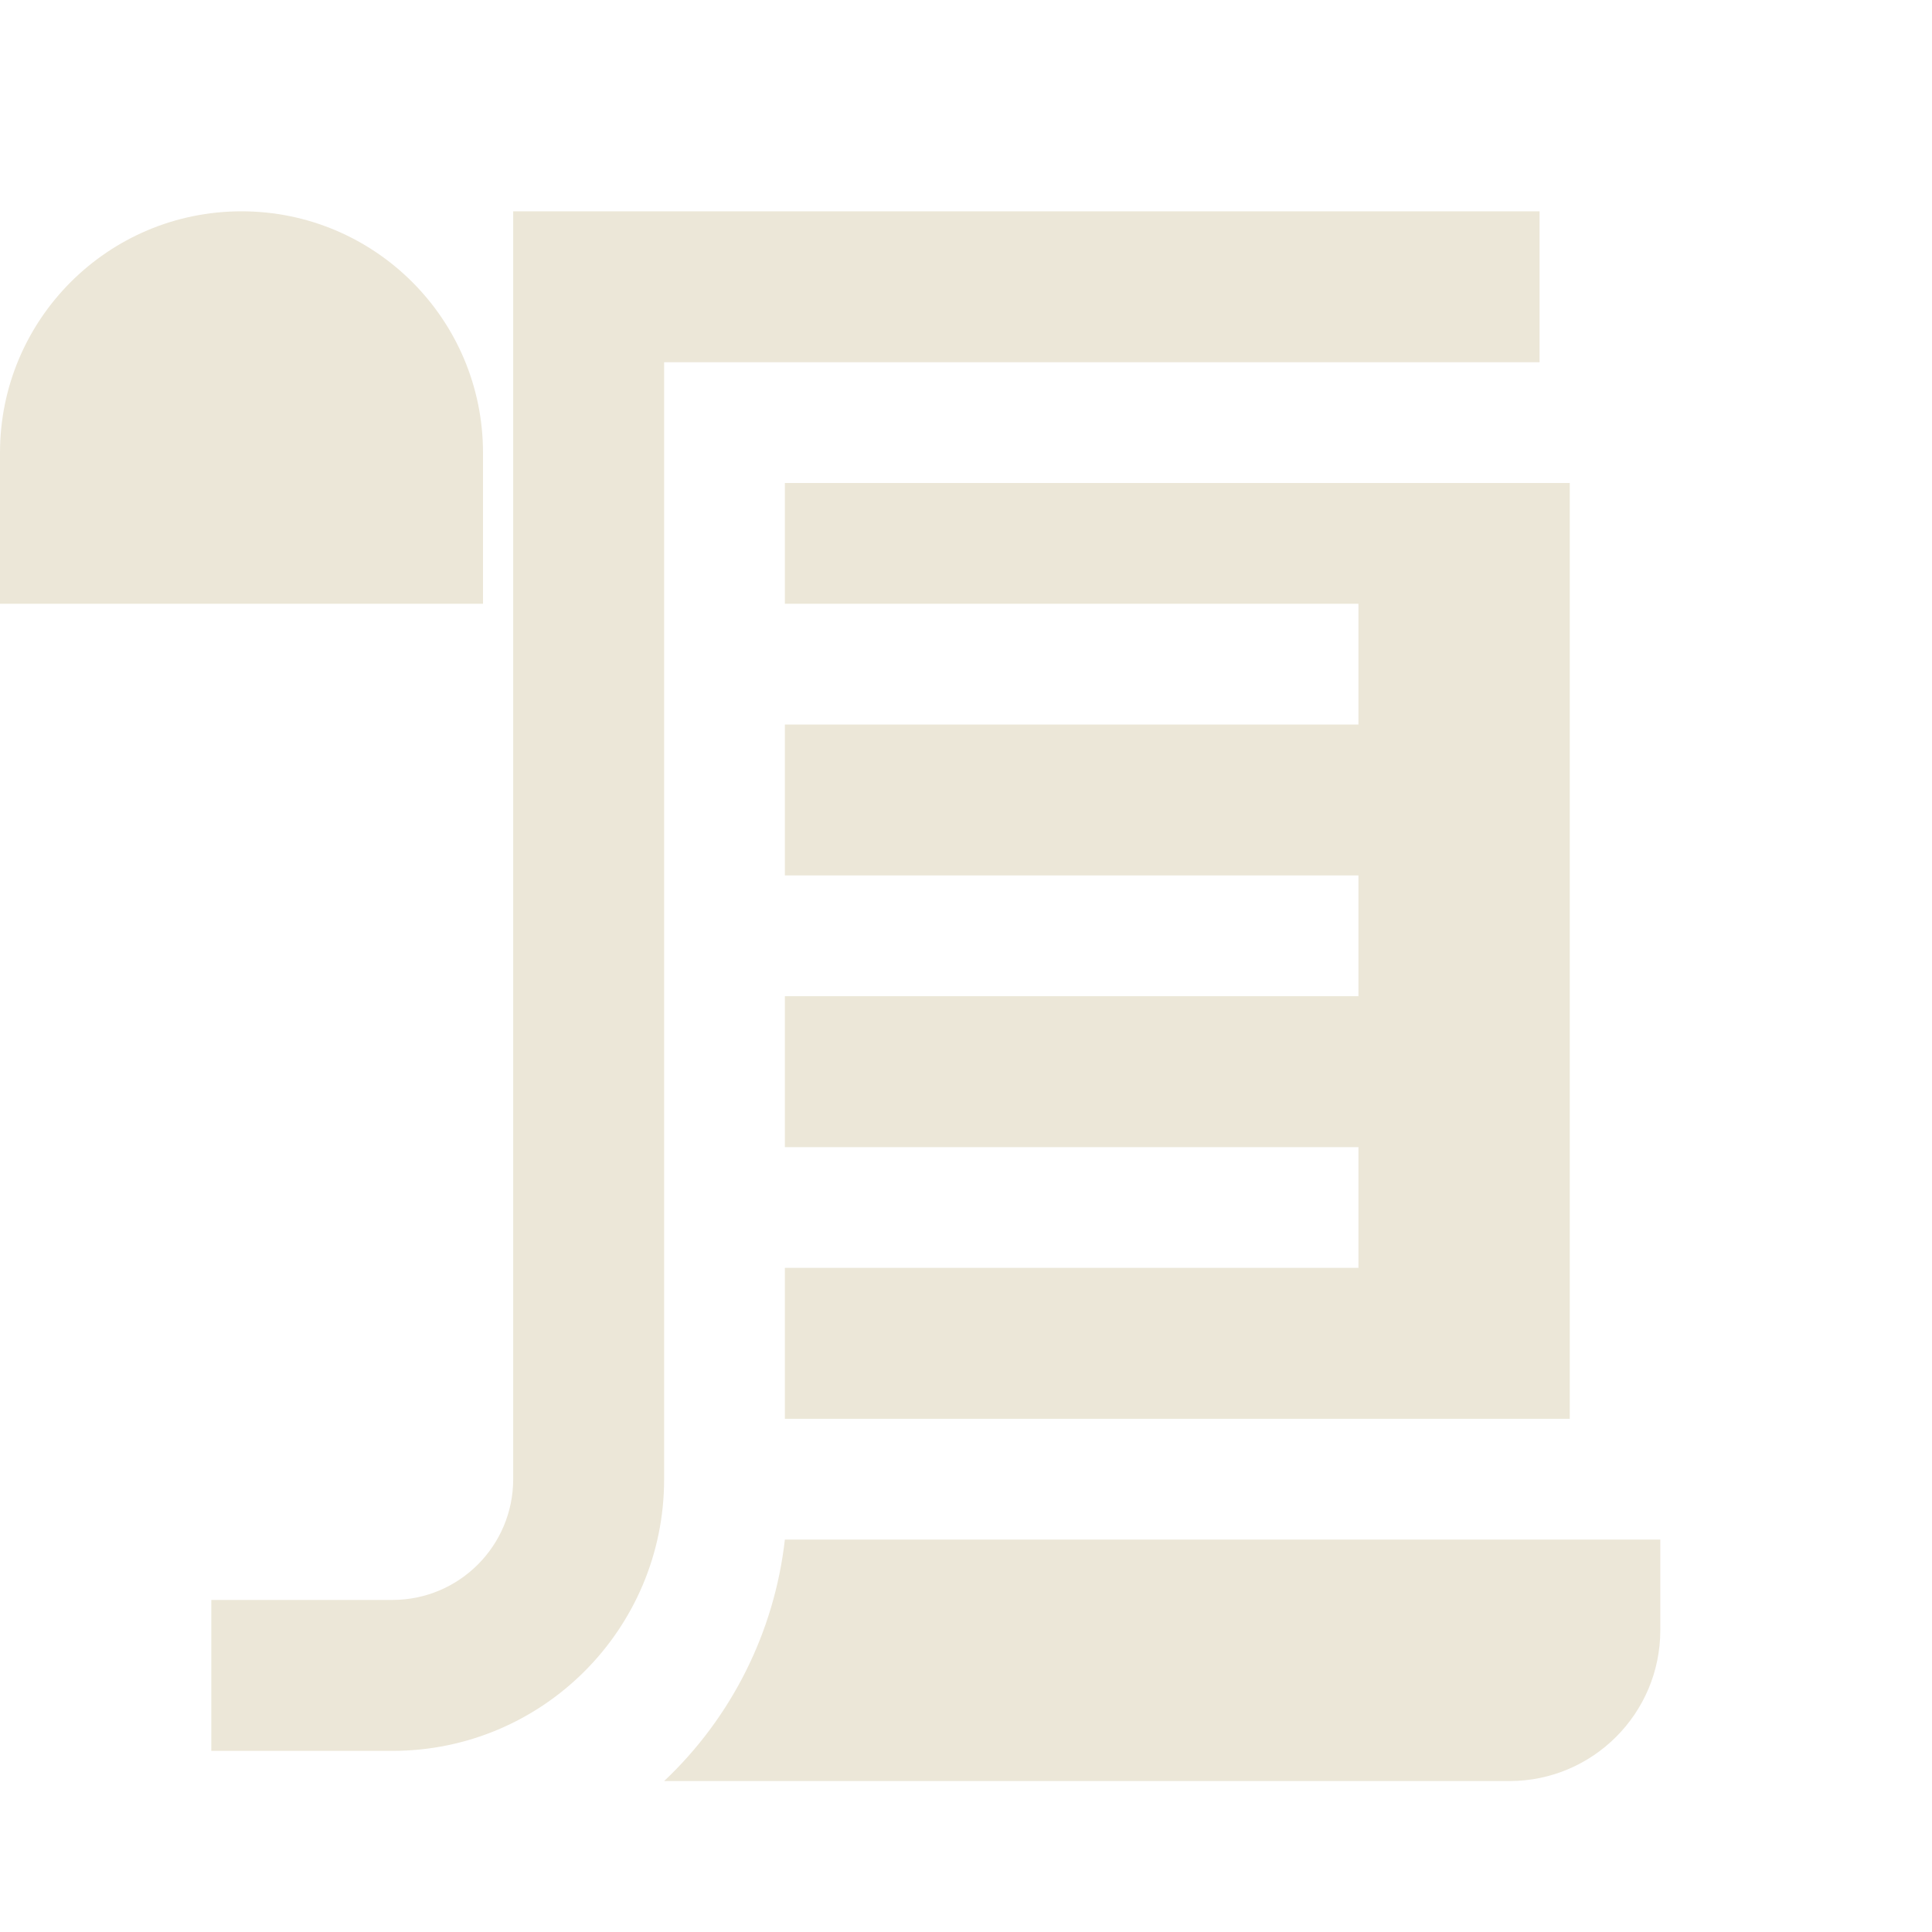
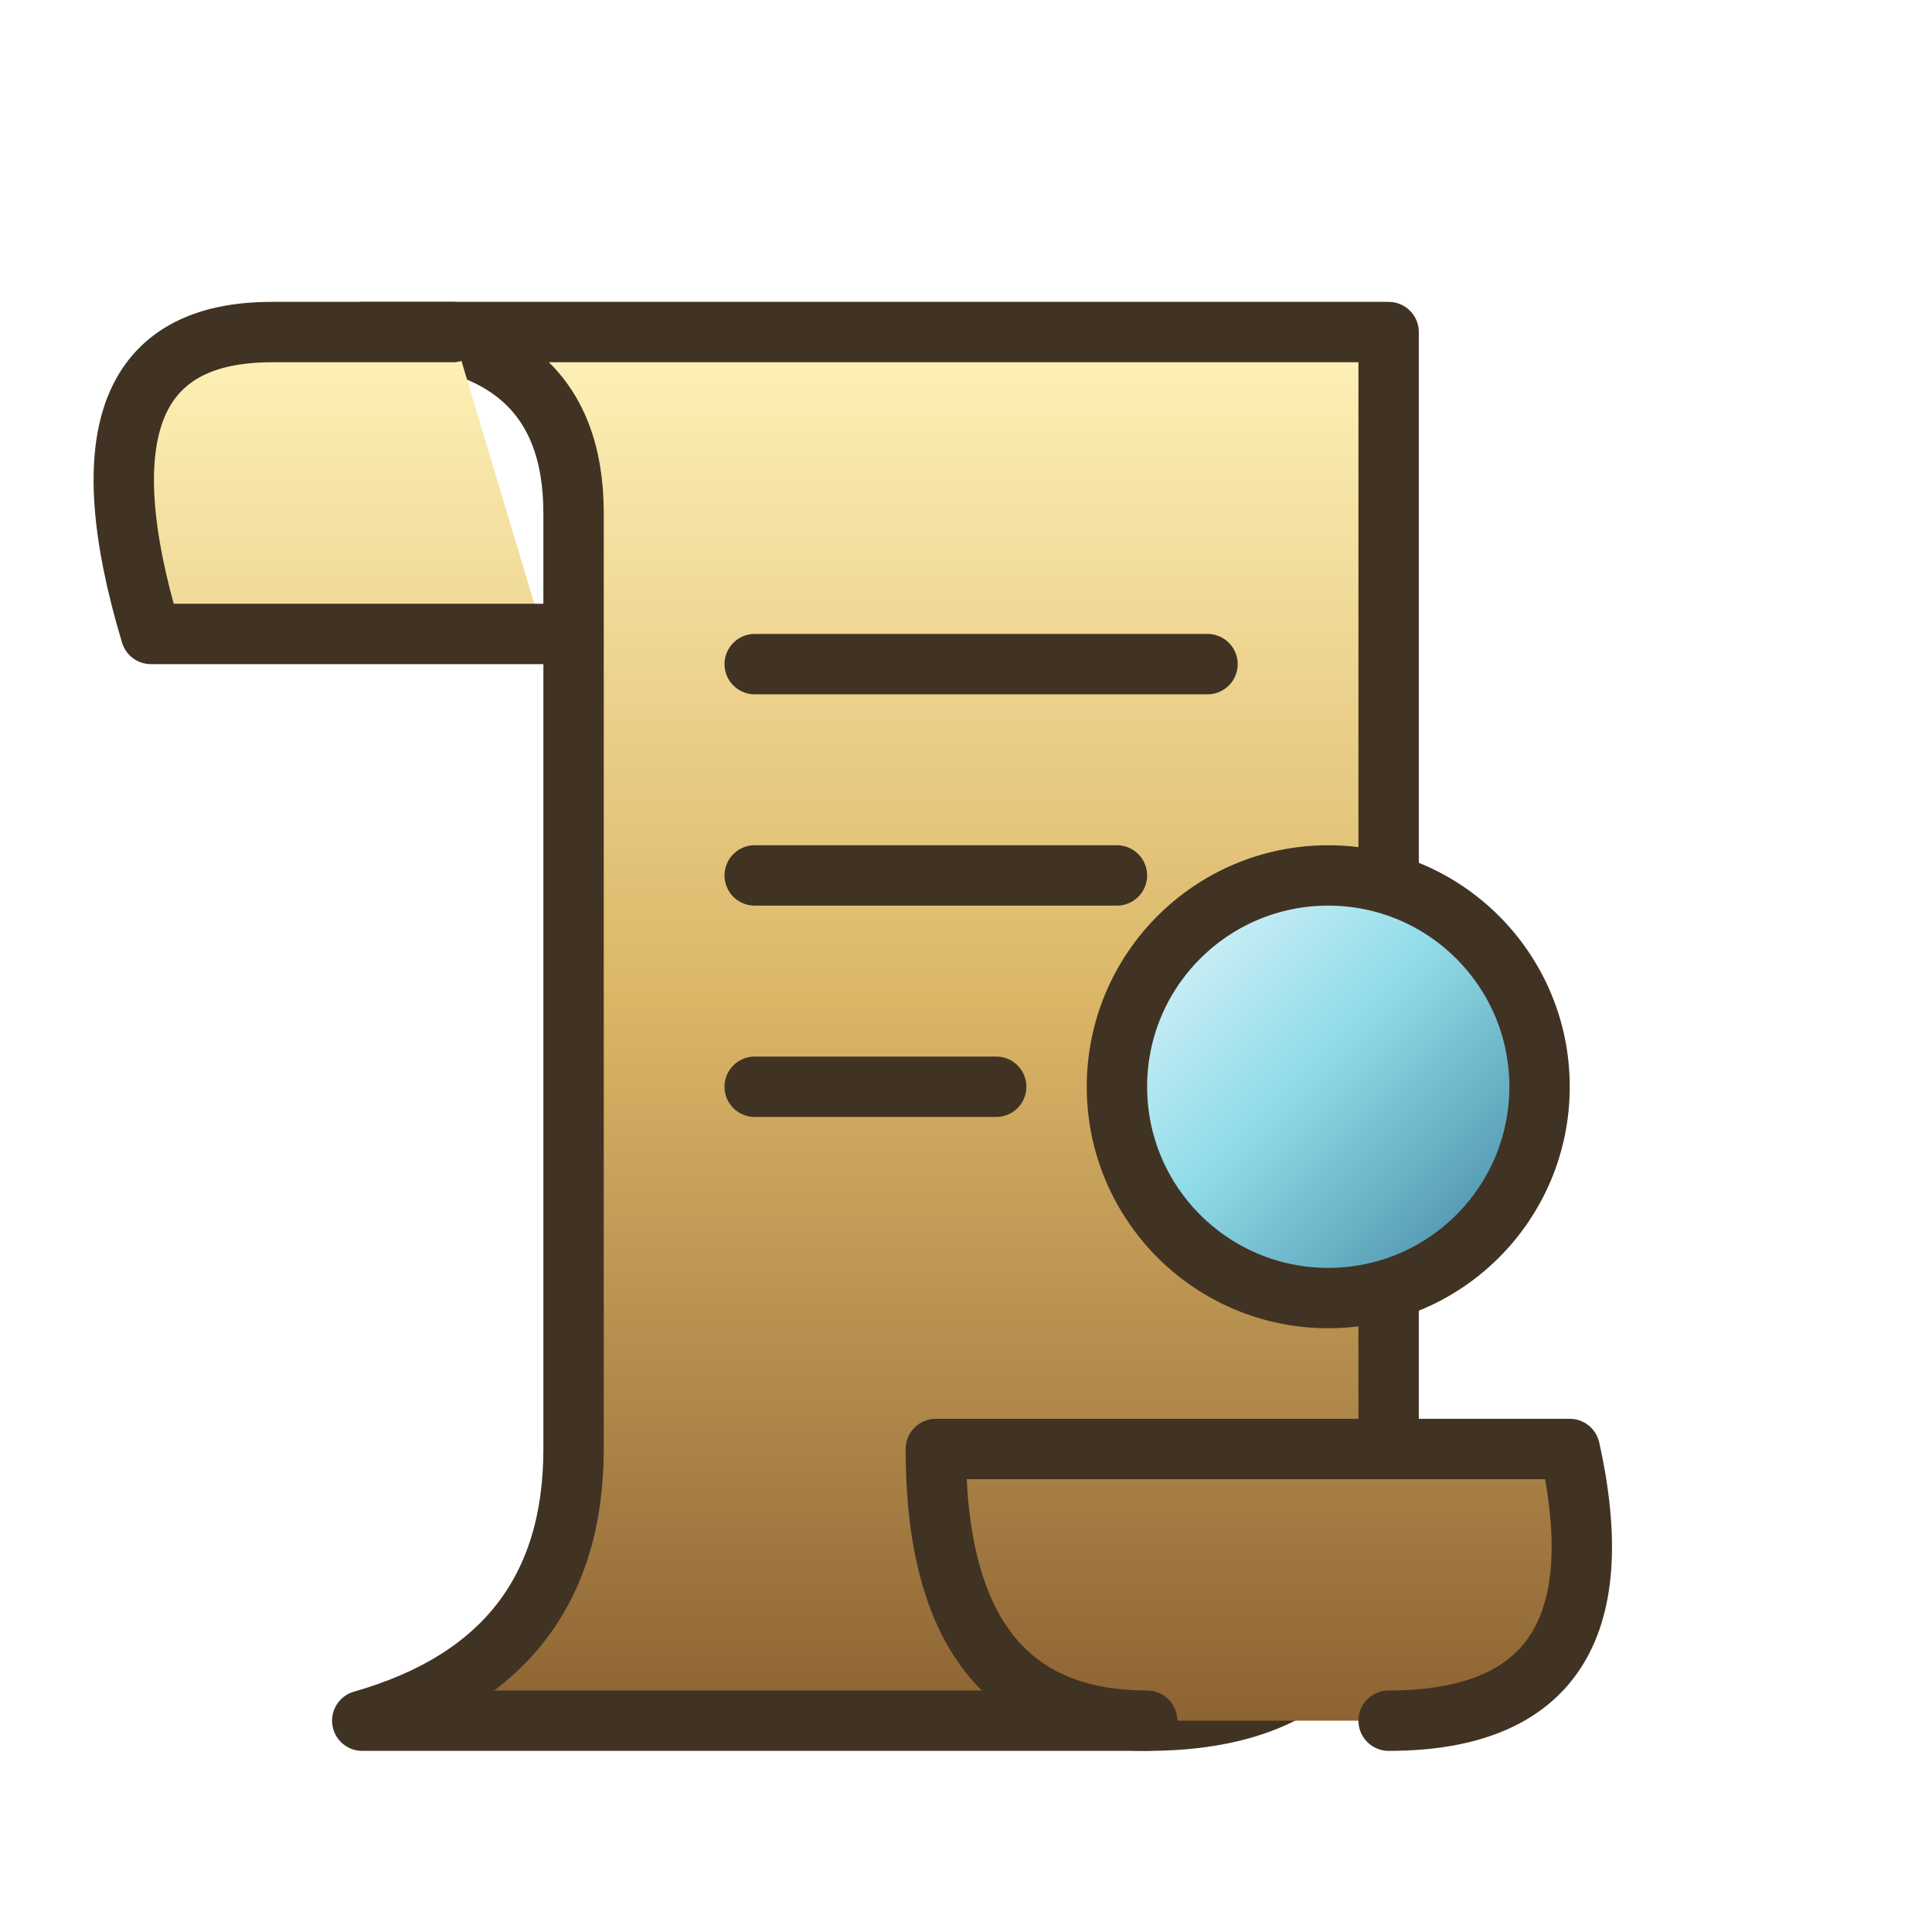
- <svg xmlns="http://www.w3.org/2000/svg" viewBox="0 0 64 64" width="64" height="64" fill="#ECE7D8">
-   <path d="M17 7h34v5H22v37a9 9 0 0 1-9 9H7v-5h6a4 4 0 0 0 4-4zm9 9h26v31H26v-5h19v-4H26v-5h19v-4H26v-5h19v-4H26z" />
-   <path d="M8 7a8 8 0 0 1 8 8v5H0v-5a8 8 0 0 1 8-8zm18 44h29v3a5 5 0 0 1-5 5H22a13 13 0 0 0 4-8z" />
+ <svg xmlns="http://www.w3.org/2000/svg" width="256" height="256" viewBox="0 0 64 64">
+   <defs>
+     <linearGradient id="gold" x2="0" y2="1">
+       <stop stop-color="#fff3ba" />
+       <stop offset=".48" stop-color="#dbb667" />
+       <stop offset="1" stop-color="#8c6232" />
+     </linearGradient>
+     <linearGradient id="steel" x2="1" y2="1">
+       <stop stop-color="#eefaff" />
+       <stop offset=".45" stop-color="#91dce9" />
+       <stop offset="1" stop-color="#387c99" />
+     </linearGradient>
+   </defs>
+   <g fill="url(#gold)" stroke="#403323" stroke-width="2" stroke-linejoin="round" stroke-linecap="round">
+     <path d="M15 11h31v38q0 8-8 8H12q7-2 7-9V17q0-6-7-6Z" />
+     <path d="M15 11H9q-7 0-4 10h13M38 57q-7 0-7-9h21q2 9-6 9" />
+     <path d="M25 22h15M25 29h12M25 36h8" fill="none" />
+     <circle cx="44" cy="36" r="7" fill="url(#steel)" />
+   </g>
</svg>
